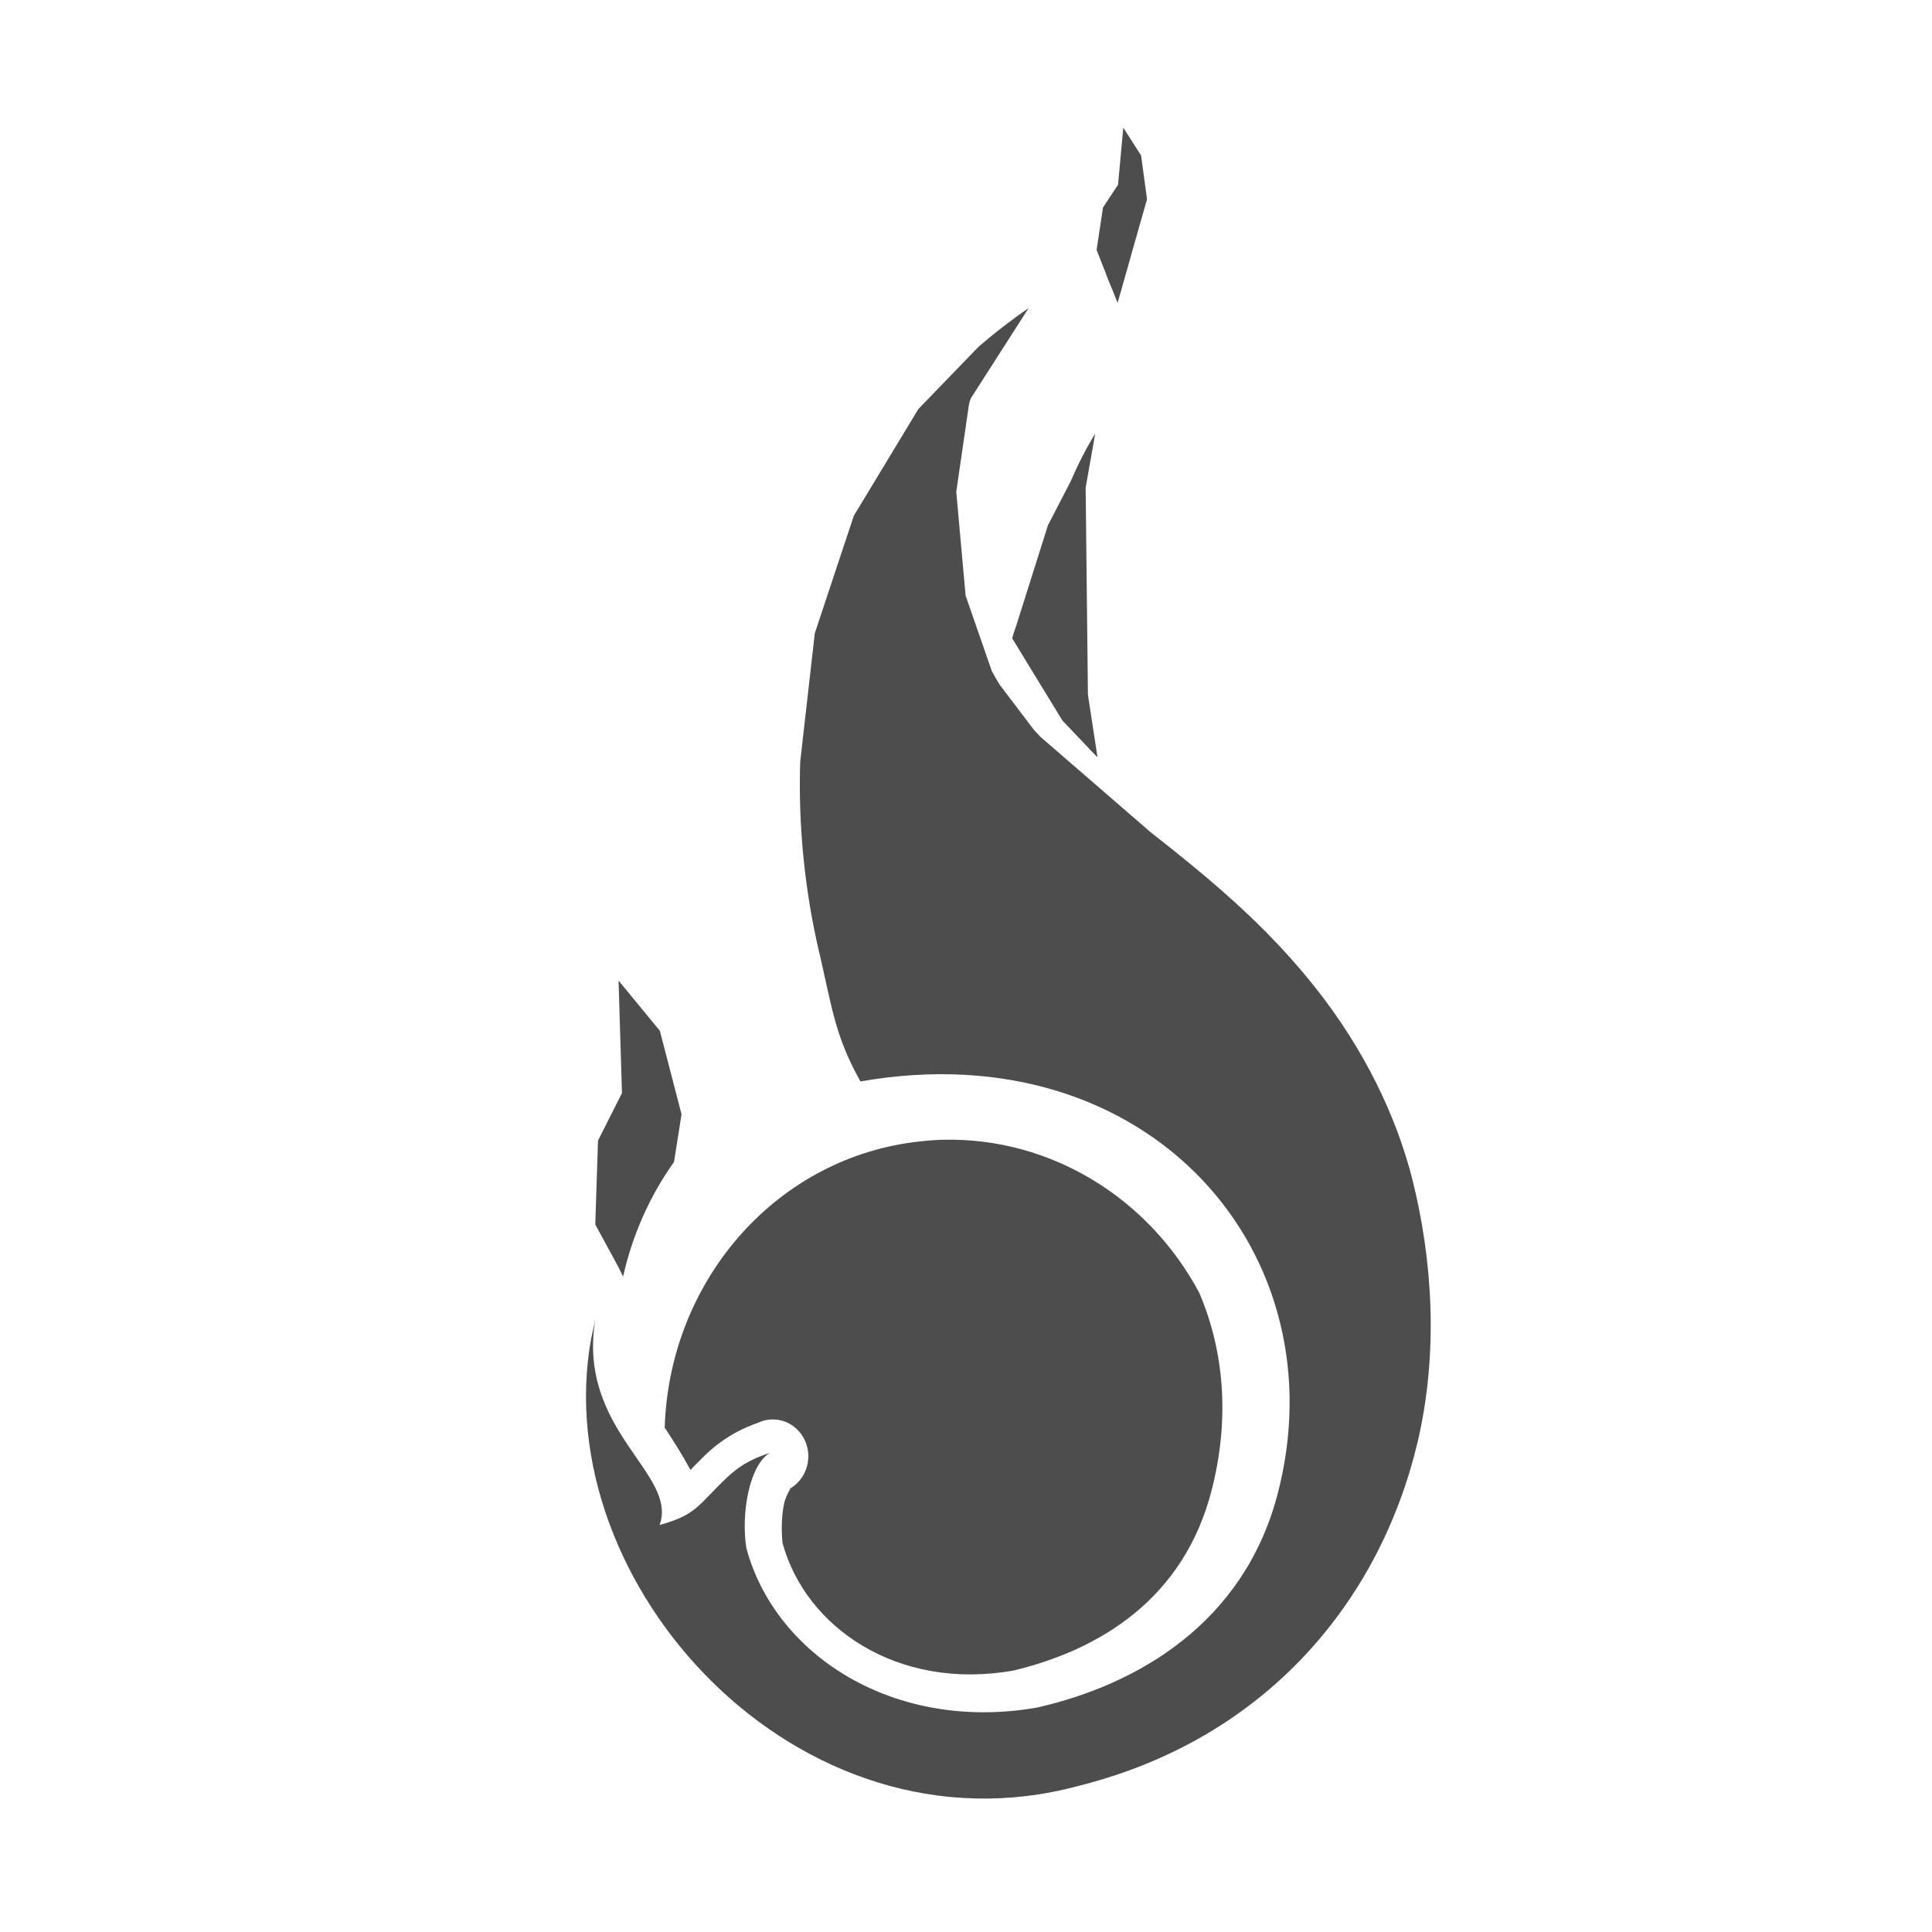
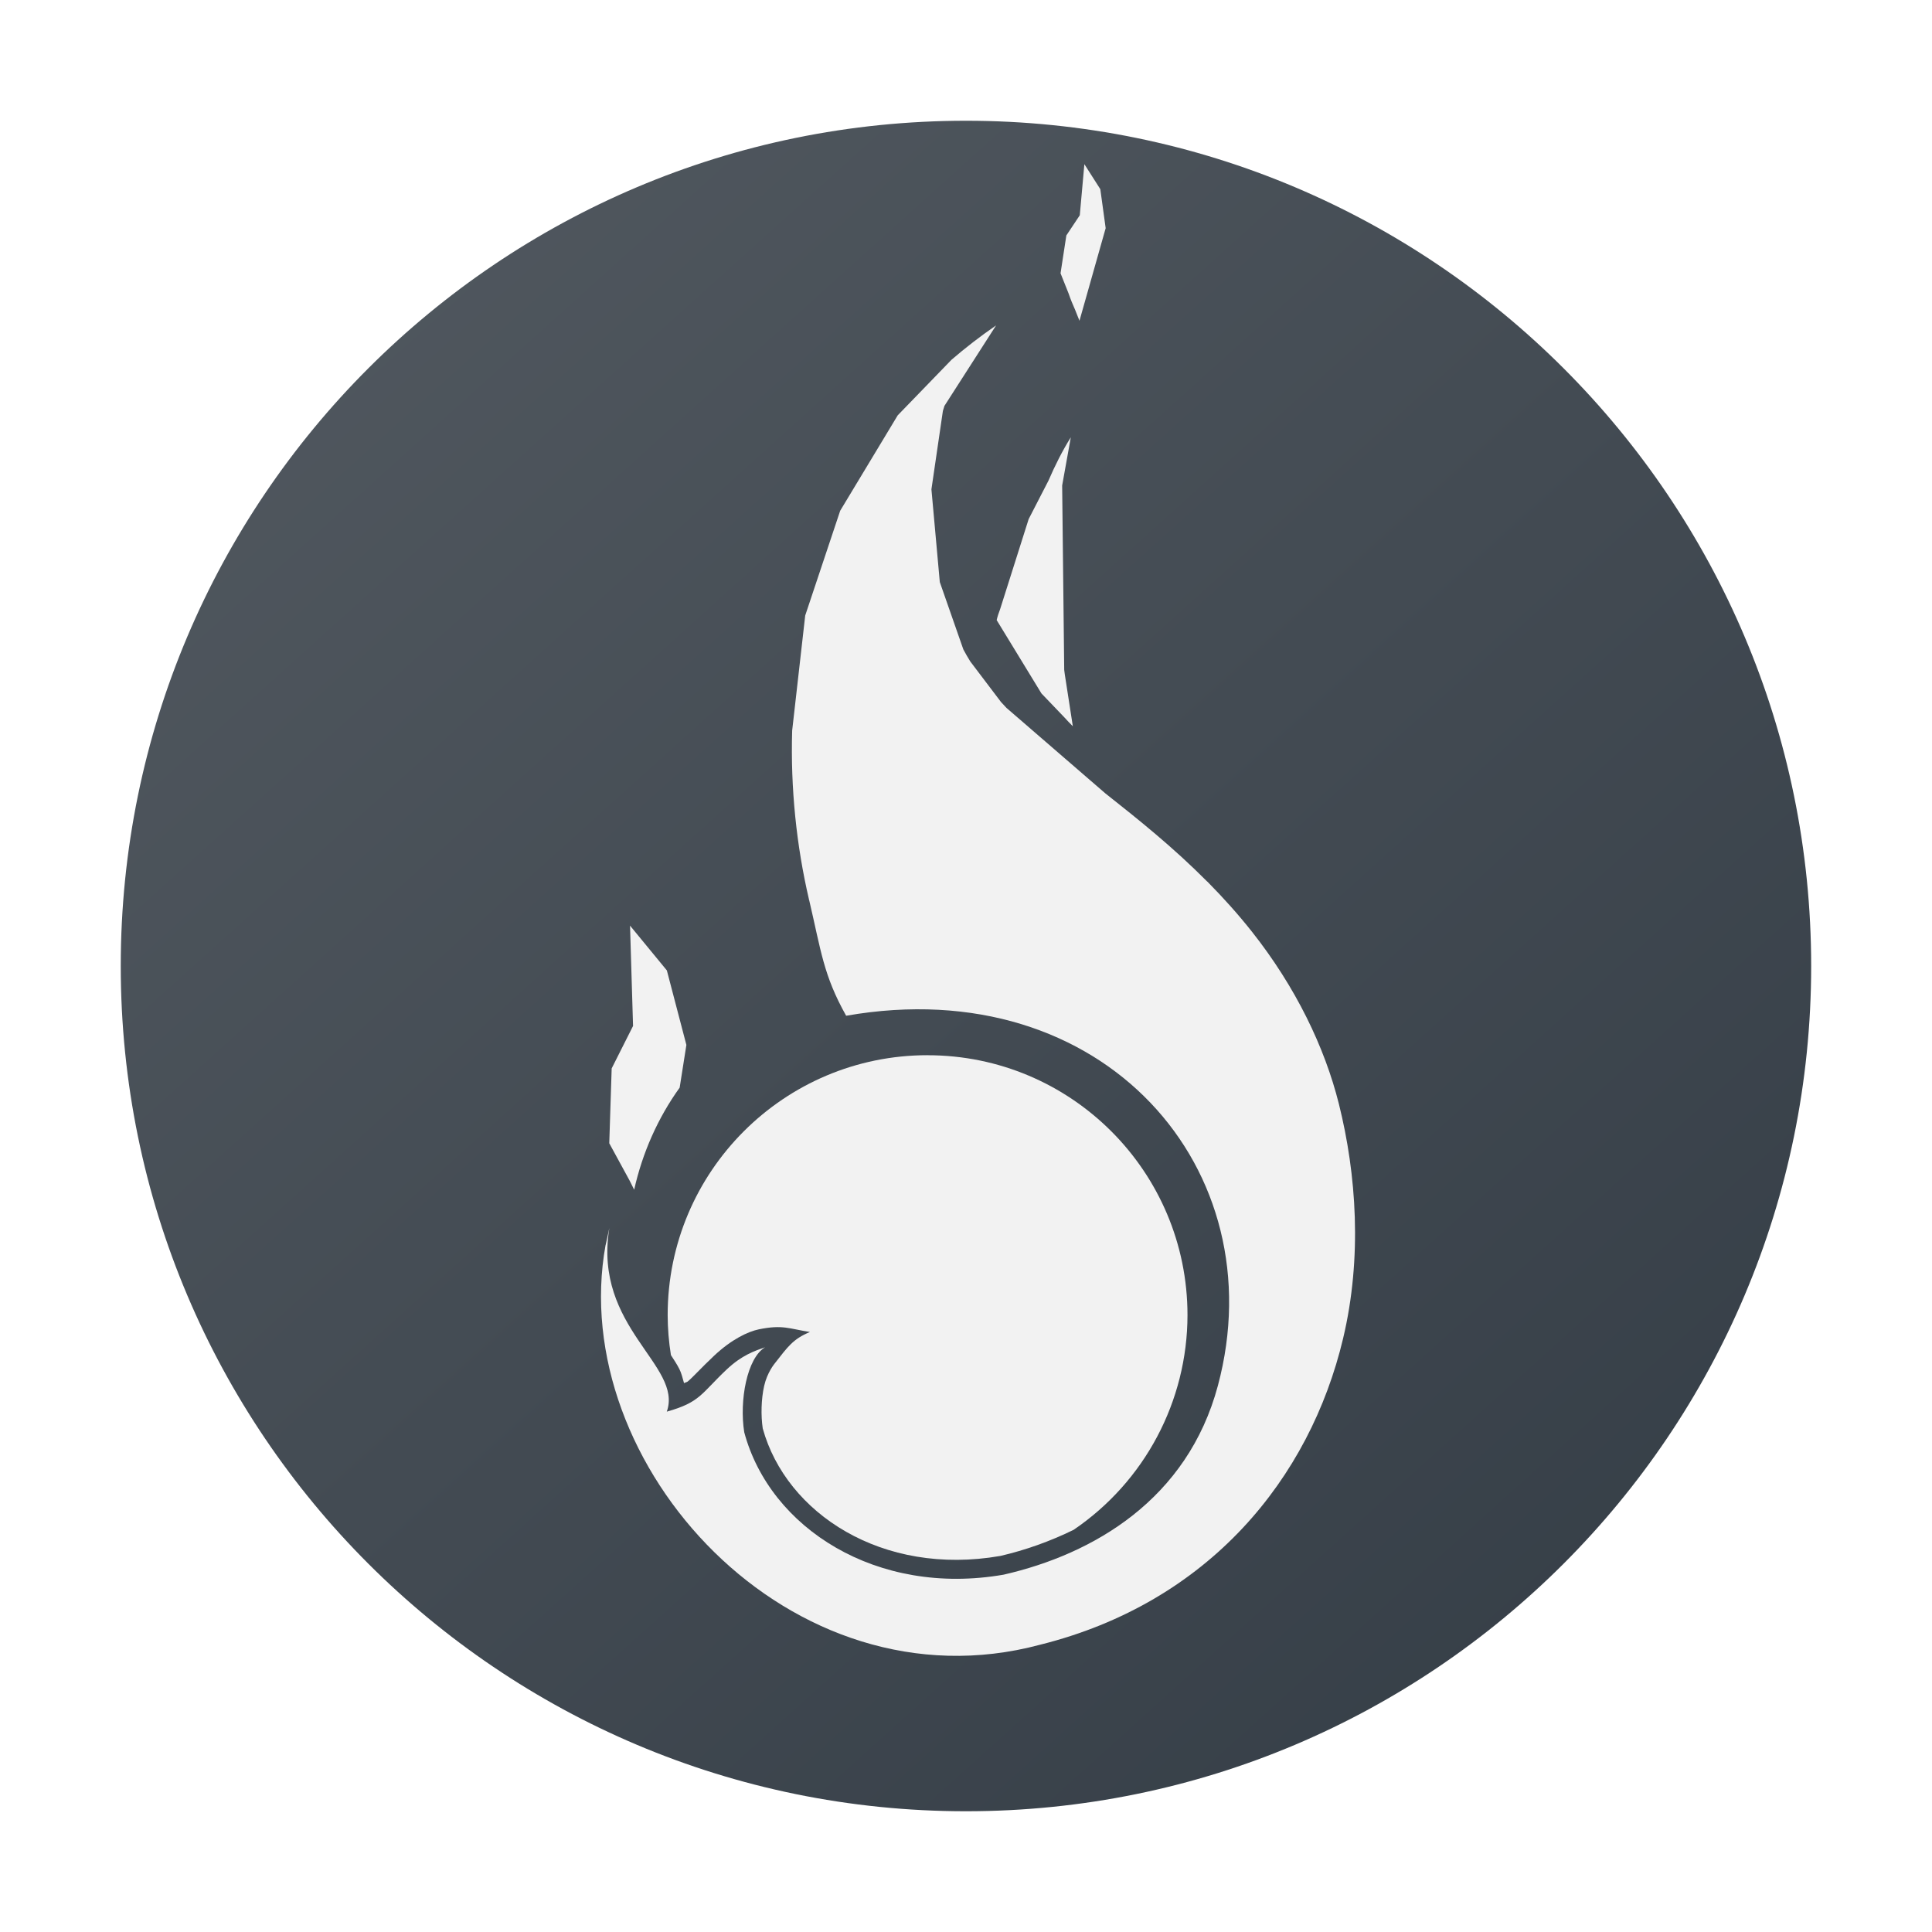
- <svg xmlns="http://www.w3.org/2000/svg" width="32" height="32" viewBox="0 0 8.467 8.467" version="1.1" id="svg2117">
-   <defs id="defs2111">
-     <style id="current-color-scheme" type="text/css">
-       .ColorScheme-Text {
-         color:#4d4d4d;
-       }
-       </style>
+ <svg xmlns="http://www.w3.org/2000/svg" xmlns:xlink="http://www.w3.org/1999/xlink" width="48" height="48" version="1.1" viewBox="0 0 48 48" id="svg49">
+   <defs id="defs31">
+     <linearGradient id="a">
+       <stop stop-color="#232629" offset="0" id="stop2" />
+       <stop stop-opacity="0" offset="1" id="stop4" />
+     </linearGradient>
+     <linearGradient id="j" x1="10.692" x2="34.026" y1="14.134" y2="29.068" gradientTransform="matrix(0.9899767,0,0,1.010968,1.865848,3.793769)" gradientUnits="userSpaceOnUse">
+       <stop stop-color="#349cd2" offset="0" id="stop7" />
+       <stop stop-color="#2694d9" offset=".74" id="stop9" />
+       <stop stop-color="#0e6daa" offset="1" id="stop11" />
+     </linearGradient>
+     <linearGradient id="k" x1="21.274" x2="27.447" y1="291.3" y2="287.35" gradientTransform="matrix(3.741601,0,0,3.820996,-67.14802,-1083.174)" gradientUnits="userSpaceOnUse">
+       <stop stop-color="#1d99f3" offset="0" id="stop14" />
+       <stop stop-color="#3daee9" offset="1" id="stop16" />
+     </linearGradient>
+     <linearGradient id="l" x1="27.447" x2="25.966" y1="289.76" y2="289.76" gradientTransform="matrix(3.741601,0,0,3.820996,-67.14802,-1083.174)" gradientUnits="userSpaceOnUse">
+       <stop stop-color="#1881ce" offset="0" id="stop19" />
+       <stop stop-color="#2980b9" offset="1" id="stop21" />
+     </linearGradient>
+     <linearGradient id="b" x1="1.058" x2="11.642" y1="285.08" y2="296.22" gradientTransform="matrix(3.968479,0,0,3.770198,-1.199841,-1071.812)" gradientUnits="userSpaceOnUse">
+       <stop stop-color="#535a61" offset="0" id="stop24" />
+       <stop stop-color="#333c45" offset="1" id="stop26" />
+     </linearGradient>
+     <linearGradient id="h" x1="3.456" x2="9.315" y1="287.76" y2="293.61" gradientUnits="userSpaceOnUse" xlink:href="#a" gradientTransform="matrix(3.968479,0,0,3.968629,-1.199841,-1129.488)" />
+     <linearGradient id="i" x1="7.864" x2="11.642" y1="288.34" y2="292.11" gradientUnits="userSpaceOnUse" xlink:href="#a" gradientTransform="matrix(3.968479,0,0,3.968629,-1.199841,-1129.488)" />
  </defs>
-   <g id="layer1" transform="translate(-63.71917,-138.6406)">
-     <path style="opacity:1;fill:#4d4d4d;fill-opacity:1;fill-rule:nonzero;stroke:none;stroke-width:0.021;stroke-linecap:round;stroke-linejoin:round;stroke-miterlimit:4;stroke-dasharray:none;stroke-dashoffset:0;stroke-opacity:1" d="M 68.227,139.991 C 68.148,140.045 68.076,140.101 68.008,140.16 68.008,140.16 68.008,140.16 68.008,140.16 V 140.16 L 68.007,140.161 67.744,140.433 67.461,140.901 67.29,141.416 67.226,141.98 C 67.217,142.264 67.247,142.546 67.308,142.809 L 67.308,142.812 H 67.309 C 67.367,143.063 67.379,143.181 67.49,143.38 68.759,143.158 69.599,144.138 69.316,145.197 69.166,145.755 68.705,146.024 68.264,146.124 67.641,146.233 67.117,145.897 66.99,145.425 66.966,145.27 67.004,145.061 67.093,145.008 67.041,145.026 66.979,145.046 66.904,145.117 66.778,145.236 66.775,145.278 66.61,145.324 66.691,145.097 66.248,144.912 66.328,144.424 66.33,144.413 66.308,144.518 66.31,144.506 66.114,145.584 67.218,146.797 68.443,146.468 69.273,146.261 69.767,145.652 69.931,144.964 70.025,144.567 69.996,144.158 69.91,143.814 69.84,143.534 69.698,143.239 69.483,142.968 69.414,142.881 69.342,142.801 69.269,142.727 L 69.268,142.725 69.261,142.719 C 69.097,142.554 68.926,142.417 68.762,142.288 L 68.278,141.869 C 68.269,141.859 68.26,141.85 68.251,141.84 L 68.1,141.641 C 68.088,141.622 68.077,141.602 68.066,141.582 L 67.951,141.251 67.91,140.796 67.966,140.411 C 67.968,140.402 67.971,140.394 67.974,140.386 Z" id="path1795" />
-     <path style="opacity:1;fill:#4d4d4d;fill-opacity:1;fill-rule:nonzero;stroke:none;stroke-width:0.021;stroke-linecap:round;stroke-linejoin:round;stroke-miterlimit:4;stroke-dasharray:none;stroke-dashoffset:0;stroke-opacity:1" d="M 68.519,140.541 C 68.478,140.607 68.442,140.679 68.41,140.753 L 68.312,140.942 68.172,141.385 C 68.166,141.402 68.16,141.419 68.155,141.438 L 68.375,141.798 68.487,141.916 C 68.501,141.931 68.514,141.945 68.529,141.959 L 68.49,141.705 C 68.489,141.698 68.488,141.69 68.487,141.683 L 68.477,140.778 Z" id="path1793" />
-     <path style="opacity:1;fill:#4d4d4d;fill-opacity:1;fill-rule:nonzero;stroke:none;stroke-width:0.021;stroke-linecap:round;stroke-linejoin:round;stroke-miterlimit:4;stroke-dasharray:none;stroke-dashoffset:0;stroke-opacity:1" d="M 66.43,142.938 66.445,143.431 66.34,143.639 66.328,144.007 66.428,144.191 C 66.435,144.206 66.443,144.22 66.45,144.235 66.49,144.055 66.566,143.883 66.673,143.733 L 66.706,143.524 66.611,143.158 Z" id="path1791" />
-     <path style="opacity:1;fill:#4d4d4d;fill-opacity:1;fill-rule:nonzero;stroke:none;stroke-width:0.02;stroke-linecap:round;stroke-linejoin:round;stroke-miterlimit:4;stroke-dasharray:none;stroke-dashoffset:0;stroke-opacity:1" id="path1767" d="M 67.854,143.662 C 67.812,143.663 67.772,143.667 67.73,143.672 67.114,143.751 66.664,144.288 66.646,144.914 66.648,144.916 66.649,144.916 66.65,144.918 66.686,144.973 66.723,145.031 66.758,145.096 66.777,145.075 66.786,145.067 66.82,145.033 66.91,144.945 67.005,144.907 67.051,144.891 A 0.154,0.16 0 0 1 67.18,145.182 C 67.207,145.165 67.176,145.19 67.164,145.244 67.153,145.296 67.152,145.363 67.158,145.414 67.257,145.777 67.654,146.056 68.16,145.967 68.535,145.877 68.9,145.656 69.021,145.184 69.101,144.873 69.075,144.578 68.967,144.326 68.749,143.918 68.326,143.651 67.854,143.662 Z" transform="matrix(1.009235,0,0,1.009235,-0.6292467,-1.353119)" />
-     <path style="opacity:1;fill:#4d4d4d;fill-opacity:1;fill-rule:nonzero;stroke:none;stroke-width:0.021;stroke-linecap:round;stroke-linejoin:round;stroke-miterlimit:4;stroke-dasharray:none;stroke-dashoffset:0;stroke-opacity:1" d="M 68.642,139.2 68.619,139.45 68.553,139.55 68.525,139.736 68.564,139.835 C 68.574,139.864 68.586,139.891 68.596,139.915 L 68.617,139.968 68.664,139.803 C 68.671,139.779 68.678,139.754 68.685,139.728 L 68.746,139.514 68.72,139.322 Z" id="path1797" />
-   </g>
+   <rect x="3" y="3" width="41.998" height="42" rx="20.999" ry="21" fill="url(#b)" id="rect33" style="fill:url(#b);stroke-width:3.969" />
+   <path style="fill:#f2f2f2;fill-opacity:1;fill-rule:nonzero;stroke:none;stroke-width:0.105;stroke-linecap:round;stroke-linejoin:round;stroke-miterlimit:4;stroke-dasharray:none;stroke-dashoffset:0;stroke-opacity:1" d="m 24.747,8.085 c -0.396,0.272 -0.764,0.558 -1.108,0.854 -1.98e-4,2.488e-4 -5.32e-4,4.616e-4 -7.2e-4,7.095e-4 v 2.493e-4 l -0.002,0.002 -1.333,1.377 -1.429,2.37 -0.869,2.603 -0.324,2.858 c -0.043,1.436 0.107,2.864 0.417,4.194 l 0.002,0.018 h 0.003 c 0.297,1.266 0.353,1.864 0.919,2.874 6.418,-1.125 10.671,3.835 9.236,9.19 -0.757,2.825 -3.088,4.185 -5.323,4.696 -3.15,0.548 -5.806,-1.153 -6.445,-3.539 -0.125,-0.787 0.069,-1.845 0.519,-2.111 -0.26,0.091 -0.576,0.195 -0.955,0.552 -0.638,0.602 -0.654,0.814 -1.488,1.048 0.408,-1.15 -1.833,-2.086 -1.428,-4.554 0.009,-0.057 -0.101,0.473 -0.093,0.414 -0.987,5.453 4.598,11.591 10.795,9.931 4.199,-1.048 6.702,-4.131 7.529,-7.611 0.478,-2.01 0.33,-4.082 -0.104,-5.821 -0.354,-1.417 -1.076,-2.911 -2.162,-4.284 -0.348,-0.44 -0.711,-0.842 -1.081,-1.217 l -0.009,-0.011 -0.032,-0.028 C 29.15,21.054 28.286,20.362 27.458,19.708 l -2.452,-2.12 c -0.046,-0.049 -0.091,-0.097 -0.136,-0.146 l -0.763,-1.007 c -0.061,-0.098 -0.118,-0.198 -0.173,-0.3 l -0.585,-1.674 -0.208,-2.304 0.285,-1.949 c 0.012,-0.042 0.026,-0.083 0.039,-0.125 z" id="path1795" />
+   <path style="fill:#f2f2f2;fill-opacity:1;fill-rule:nonzero;stroke:none;stroke-width:0.105;stroke-linecap:round;stroke-linejoin:round;stroke-miterlimit:4;stroke-dasharray:none;stroke-dashoffset:0;stroke-opacity:1" d="m 26.604,10.865 c -0.211,0.337 -0.392,0.699 -0.555,1.076 l -0.492,0.955 -0.71,2.241 c -0.033,0.086 -0.063,0.174 -0.085,0.269 l 1.113,1.823 0.568,0.593 c 0.068,0.075 0.137,0.149 0.211,0.221 l -0.199,-1.286 c -0.005,-0.038 -0.01,-0.076 -0.015,-0.114 l -0.051,-4.581 z" id="path1793" />
+   <path style="fill:#f2f2f2;fill-opacity:1;fill-rule:nonzero;stroke:none;stroke-width:0.105;stroke-linecap:round;stroke-linejoin:round;stroke-miterlimit:4;stroke-dasharray:none;stroke-dashoffset:0;stroke-opacity:1" d="m 15.653,22.997 0.075,2.493 -0.531,1.054 -0.06,1.86 0.508,0.932 c 0.036,0.076 0.074,0.15 0.111,0.222 0.203,-0.91 0.586,-1.78 1.13,-2.536 l 0.167,-1.061 -0.485,-1.851 z" id="path1791" />
+   <path style="fill:#f2f2f2;fill-opacity:1;fill-rule:nonzero;stroke:none;stroke-width:0.101;stroke-linecap:round;stroke-linejoin:round;stroke-miterlimit:4;stroke-dasharray:none;stroke-dashoffset:0;stroke-opacity:1" d="m 23.046,26.216 c -3.567,0 -6.458,2.891 -6.458,6.458 0.001,0.332 0.028,0.664 0.081,0.993 0.073,0.113 0.148,0.225 0.209,0.345 0.054,0.106 0.082,0.231 0.117,0.352 0.02,-0.014 0.071,-0.025 0.09,-0.04 0.139,-0.116 0.316,-0.32 0.653,-0.638 0.438,-0.413 0.847,-0.603 1.115,-0.659 0.595,-0.122 0.754,-0.014 1.27,0.066 -0.421,0.174 -0.55,0.366 -0.874,0.78 -0.011,0.014 -0.189,0.228 -0.264,0.561 -0.074,0.327 -0.083,0.734 -0.035,1.055 0.584,2.111 2.971,3.678 5.902,3.168 0.62,-0.143 1.236,-0.362 1.822,-0.649 1.767,-1.2 2.826,-3.197 2.829,-5.333 0,-3.567 -2.891,-6.458 -6.458,-6.458 z" id="path1767" />
+   <path style="fill:#f2f2f2;fill-opacity:1;fill-rule:nonzero;stroke:none;stroke-width:0.105;stroke-linecap:round;stroke-linejoin:round;stroke-miterlimit:4;stroke-dasharray:none;stroke-dashoffset:0;stroke-opacity:1" d="m 26.941,4.079 -0.114,1.269 -0.334,0.502 -0.144,0.94 0.201,0.504 c 0.05,0.149 0.108,0.283 0.162,0.406 l 0.107,0.269 0.237,-0.836 c 0.036,-0.125 0.072,-0.249 0.107,-0.379 L 27.47,5.669 27.337,4.7 Z" id="path1797" />
</svg>
